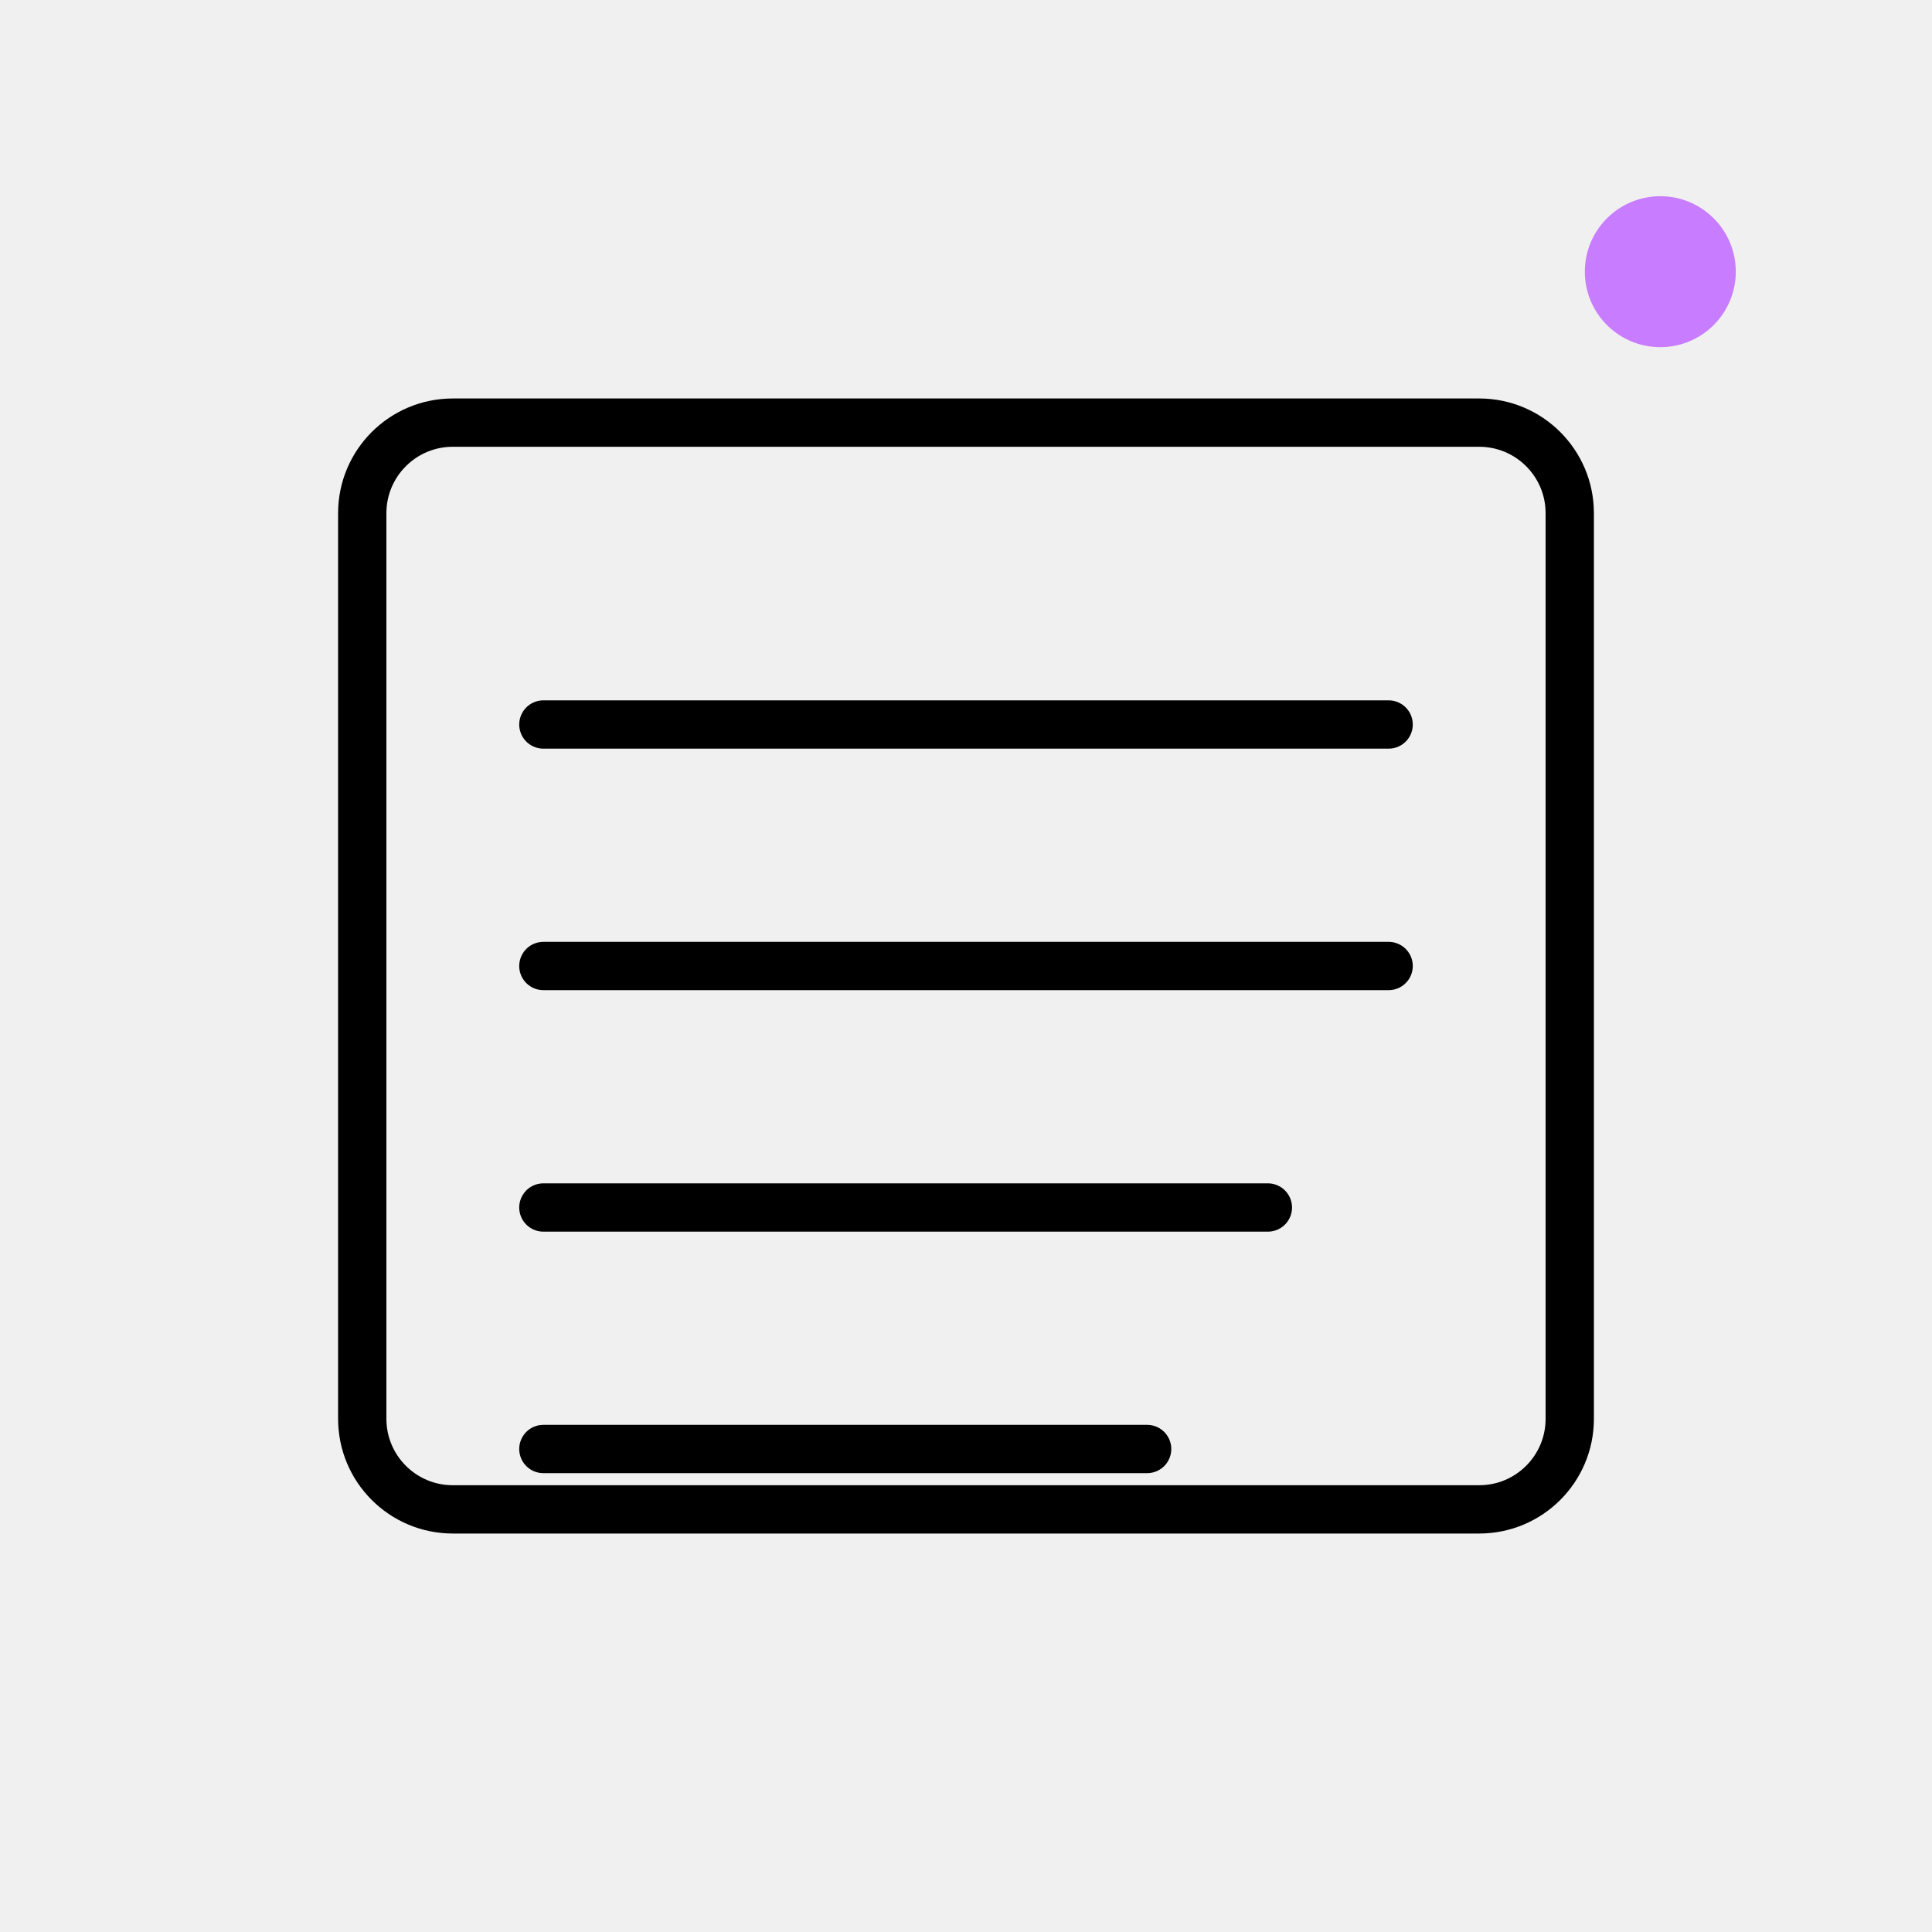
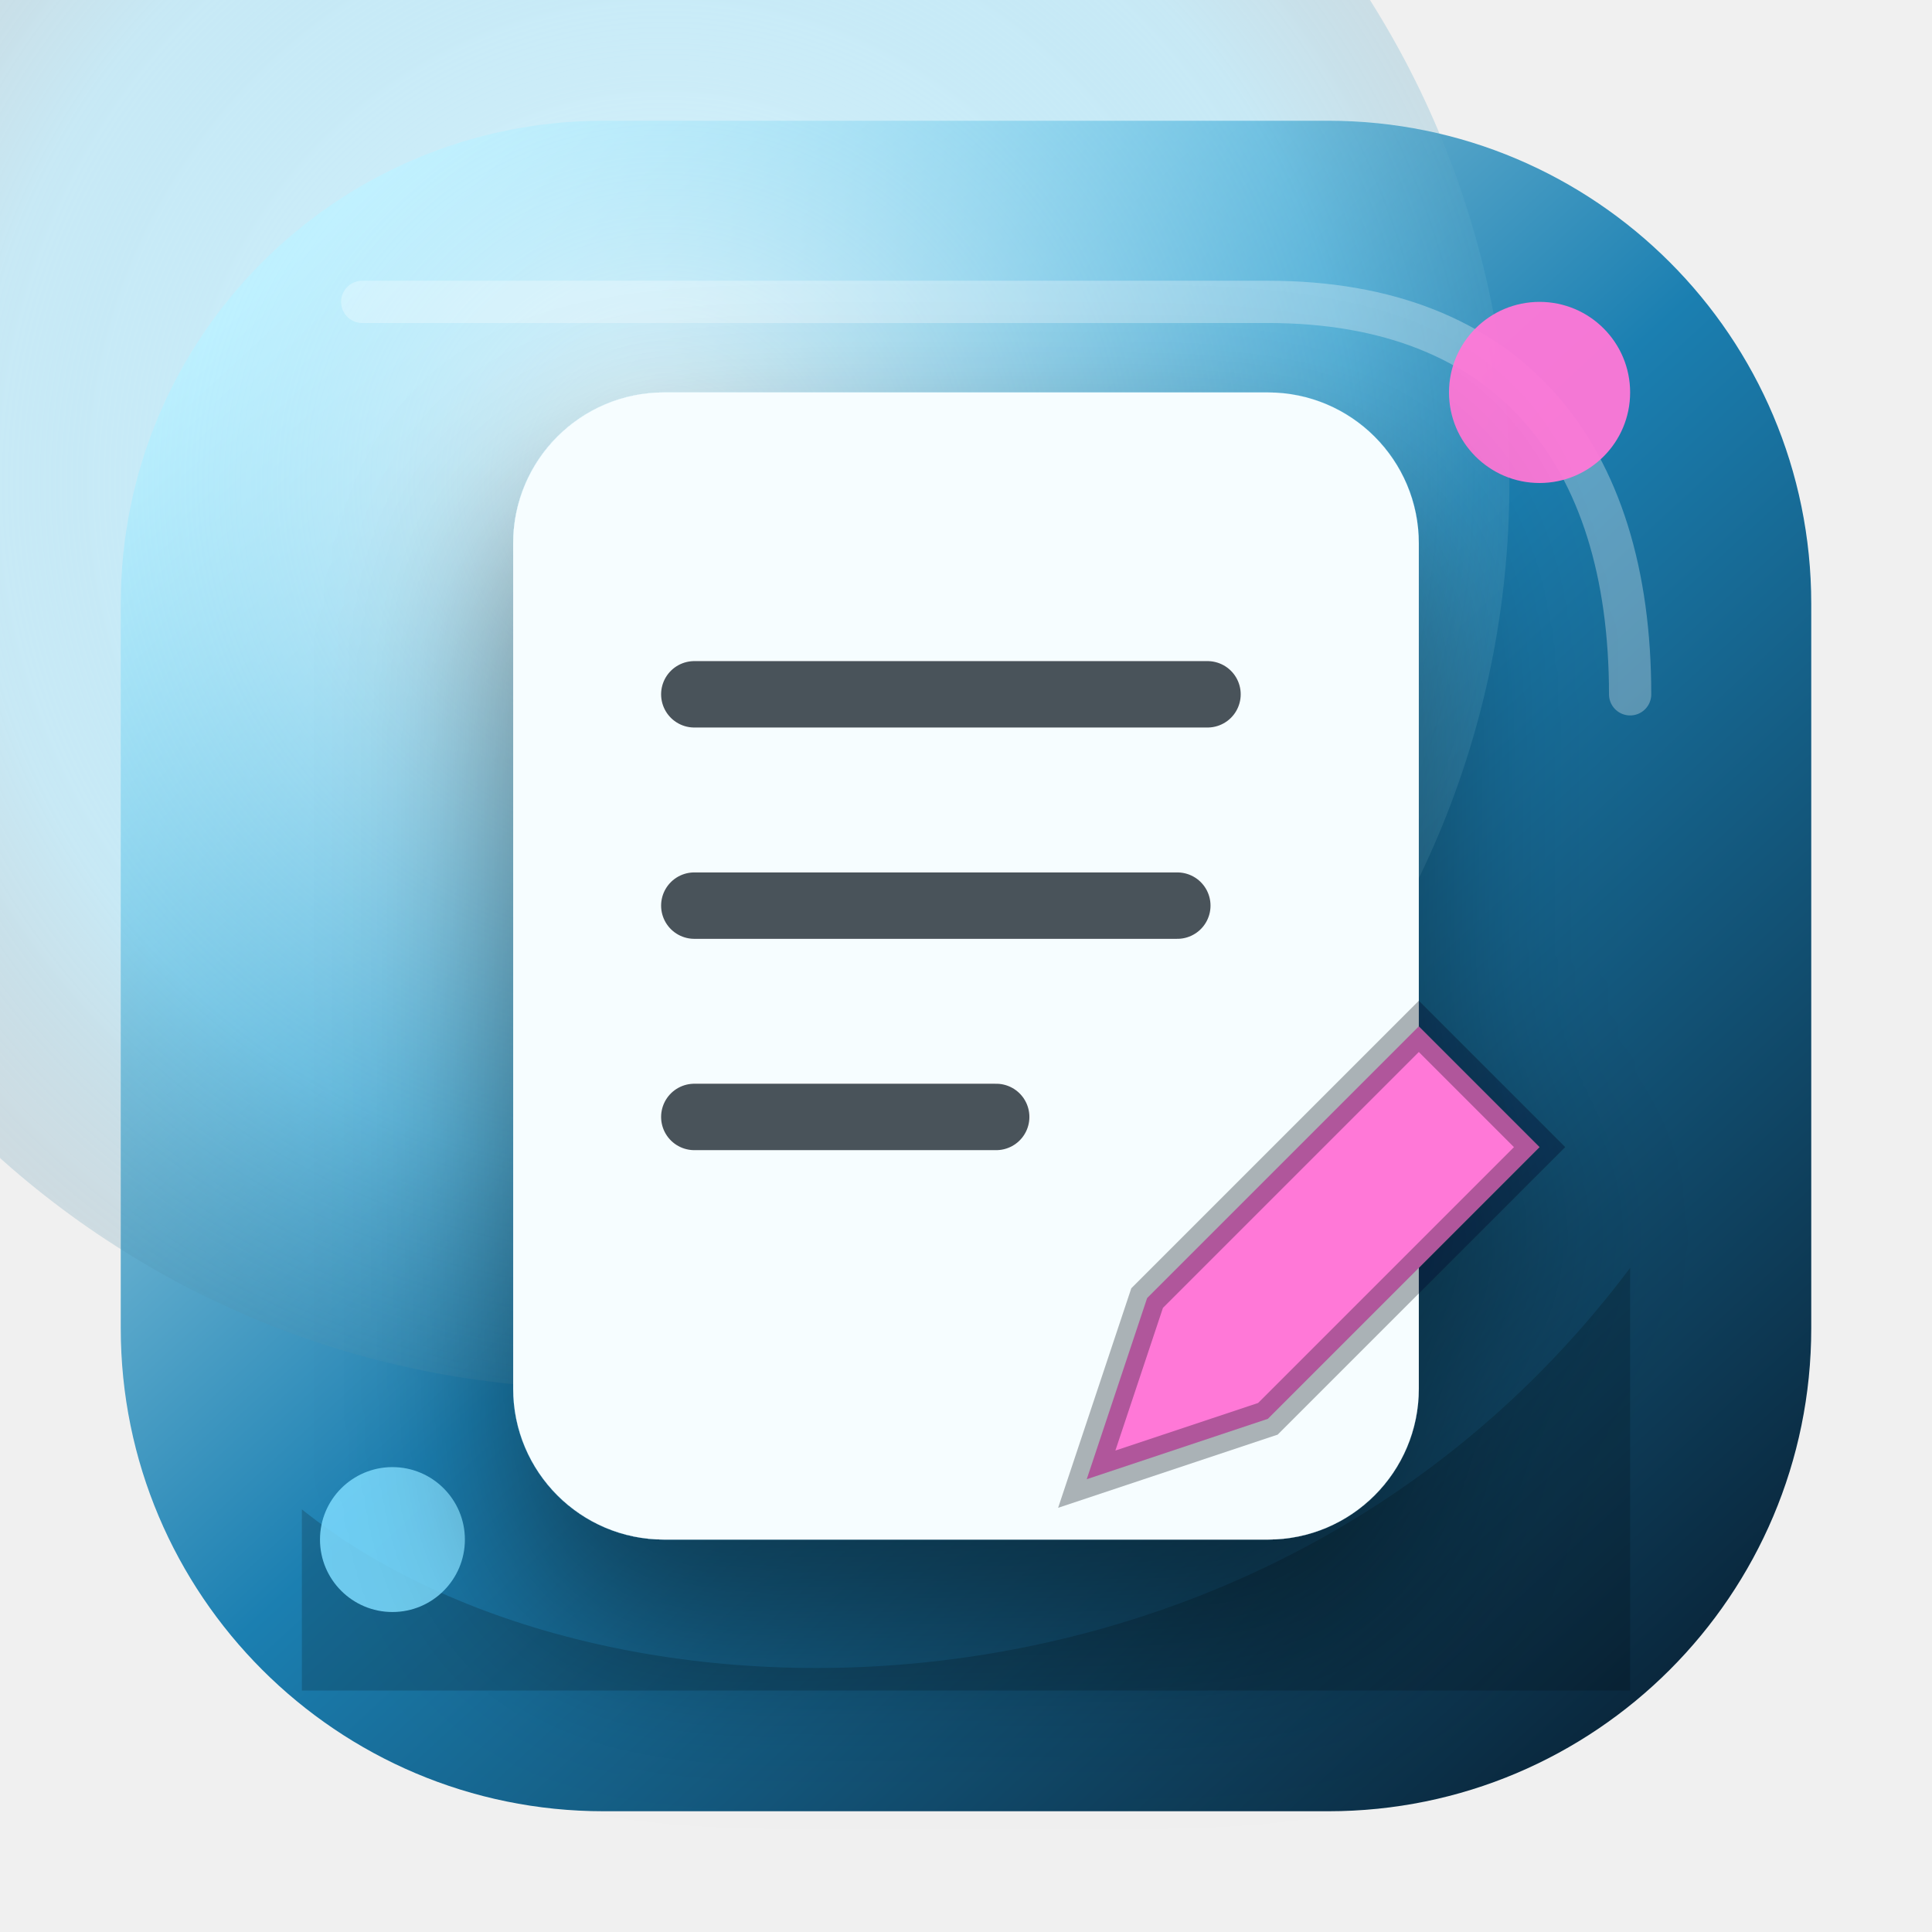
- <svg xmlns="http://www.w3.org/2000/svg" viewBox="0 0 64 64" fill="none" stroke="currentColor" stroke-width="1.6" stroke-linecap="round" stroke-linejoin="round">
-   <rect x="12" y="14" width="40" height="36" rx="3" />
-   <line x1="18" y1="24" x2="46" y2="24" />
-   <line x1="18" y1="32" x2="46" y2="32" />
-   <line x1="18" y1="40" x2="42" y2="40" />
-   <line x1="18" y1="48" x2="38" y2="48" />
-   <circle cx="55" cy="9" r="2.5" fill="#c87cff" stroke="none" />
+ <svg xmlns="http://www.w3.org/2000/svg" viewBox="0 0 64 64" width="64" height="64" role="img" aria-label="Arctic Posts">
+   <defs>
+     <linearGradient id="bg-arctic-posts" x1="10" y1="8" x2="58" y2="60" gradientUnits="userSpaceOnUse">
+       <stop offset="0" stop-color="#d9fbff" />
+       <stop offset="0.46" stop-color="#1b7fb1" />
+       <stop offset="1" stop-color="#071a2b" />
+     </linearGradient>
+     <radialGradient id="glow-arctic-posts" cx="22" cy="16" r="44" gradientUnits="userSpaceOnUse">
+       <stop offset="0" stop-color="#f6fdff" stop-opacity="0.85" />
+       <stop offset="0.52" stop-color="#7ddcff" stop-opacity="0.35" />
+       <stop offset="1" stop-color="#071a2b" stop-opacity="0" />
+     </radialGradient>
+     <linearGradient id="glyph-arctic-posts" x1="14" y1="14" x2="50" y2="54" gradientUnits="userSpaceOnUse">
+       <stop offset="0" stop-color="#f6fdff" />
+       <stop offset="0.48" stop-color="#7ddcff" />
+       <stop offset="1" stop-color="#ff78d7" />
+     </linearGradient>
+     <filter id="shadow-arctic-posts" x="-20%" y="-20%" width="140%" height="150%">
+       <feDropShadow dx="0" dy="3" stdDeviation="3" flood-color="#000" flood-opacity="0.45" />
+     </filter>
+   </defs>
+   <rect x="4" y="4" width="56" height="56" rx="16" fill="url(#bg-arctic-posts)" />
+   <circle cx="20" cy="16" r="30" fill="url(#glow-arctic-posts)" />
+   <path d="M10 50 C20 58 42 58 54 42 L54 56 L10 56 Z" fill="#000" opacity="0.18" />
+   <path d="M12 10 H42 C50 10 54 15 54 23" fill="none" stroke="#fff" stroke-opacity="0.30" stroke-width="1.4" stroke-linecap="round" />
+   <circle cx="51" cy="13" r="3" fill="#ff78d7" opacity="0.95" />
+   <circle cx="13" cy="51" r="2.4" fill="#7ddcff" opacity="0.85" />
+   <g filter="url(#shadow-arctic-posts)">
+     <rect x="17" y="13" width="30" height="38" rx="5" fill="#f6fdff" />
+     <path d="M23 23h17M23 30h16M23 37h10" stroke="#09101a" stroke-width="2.2" stroke-linecap="round" opacity=".72" />
+     <path d="M38 43l9-9 4 4-9 9-6 2z" fill="#ff78d7" stroke="#09101a" stroke-opacity=".32" stroke-width="1.2" />
+   </g>
</svg>
